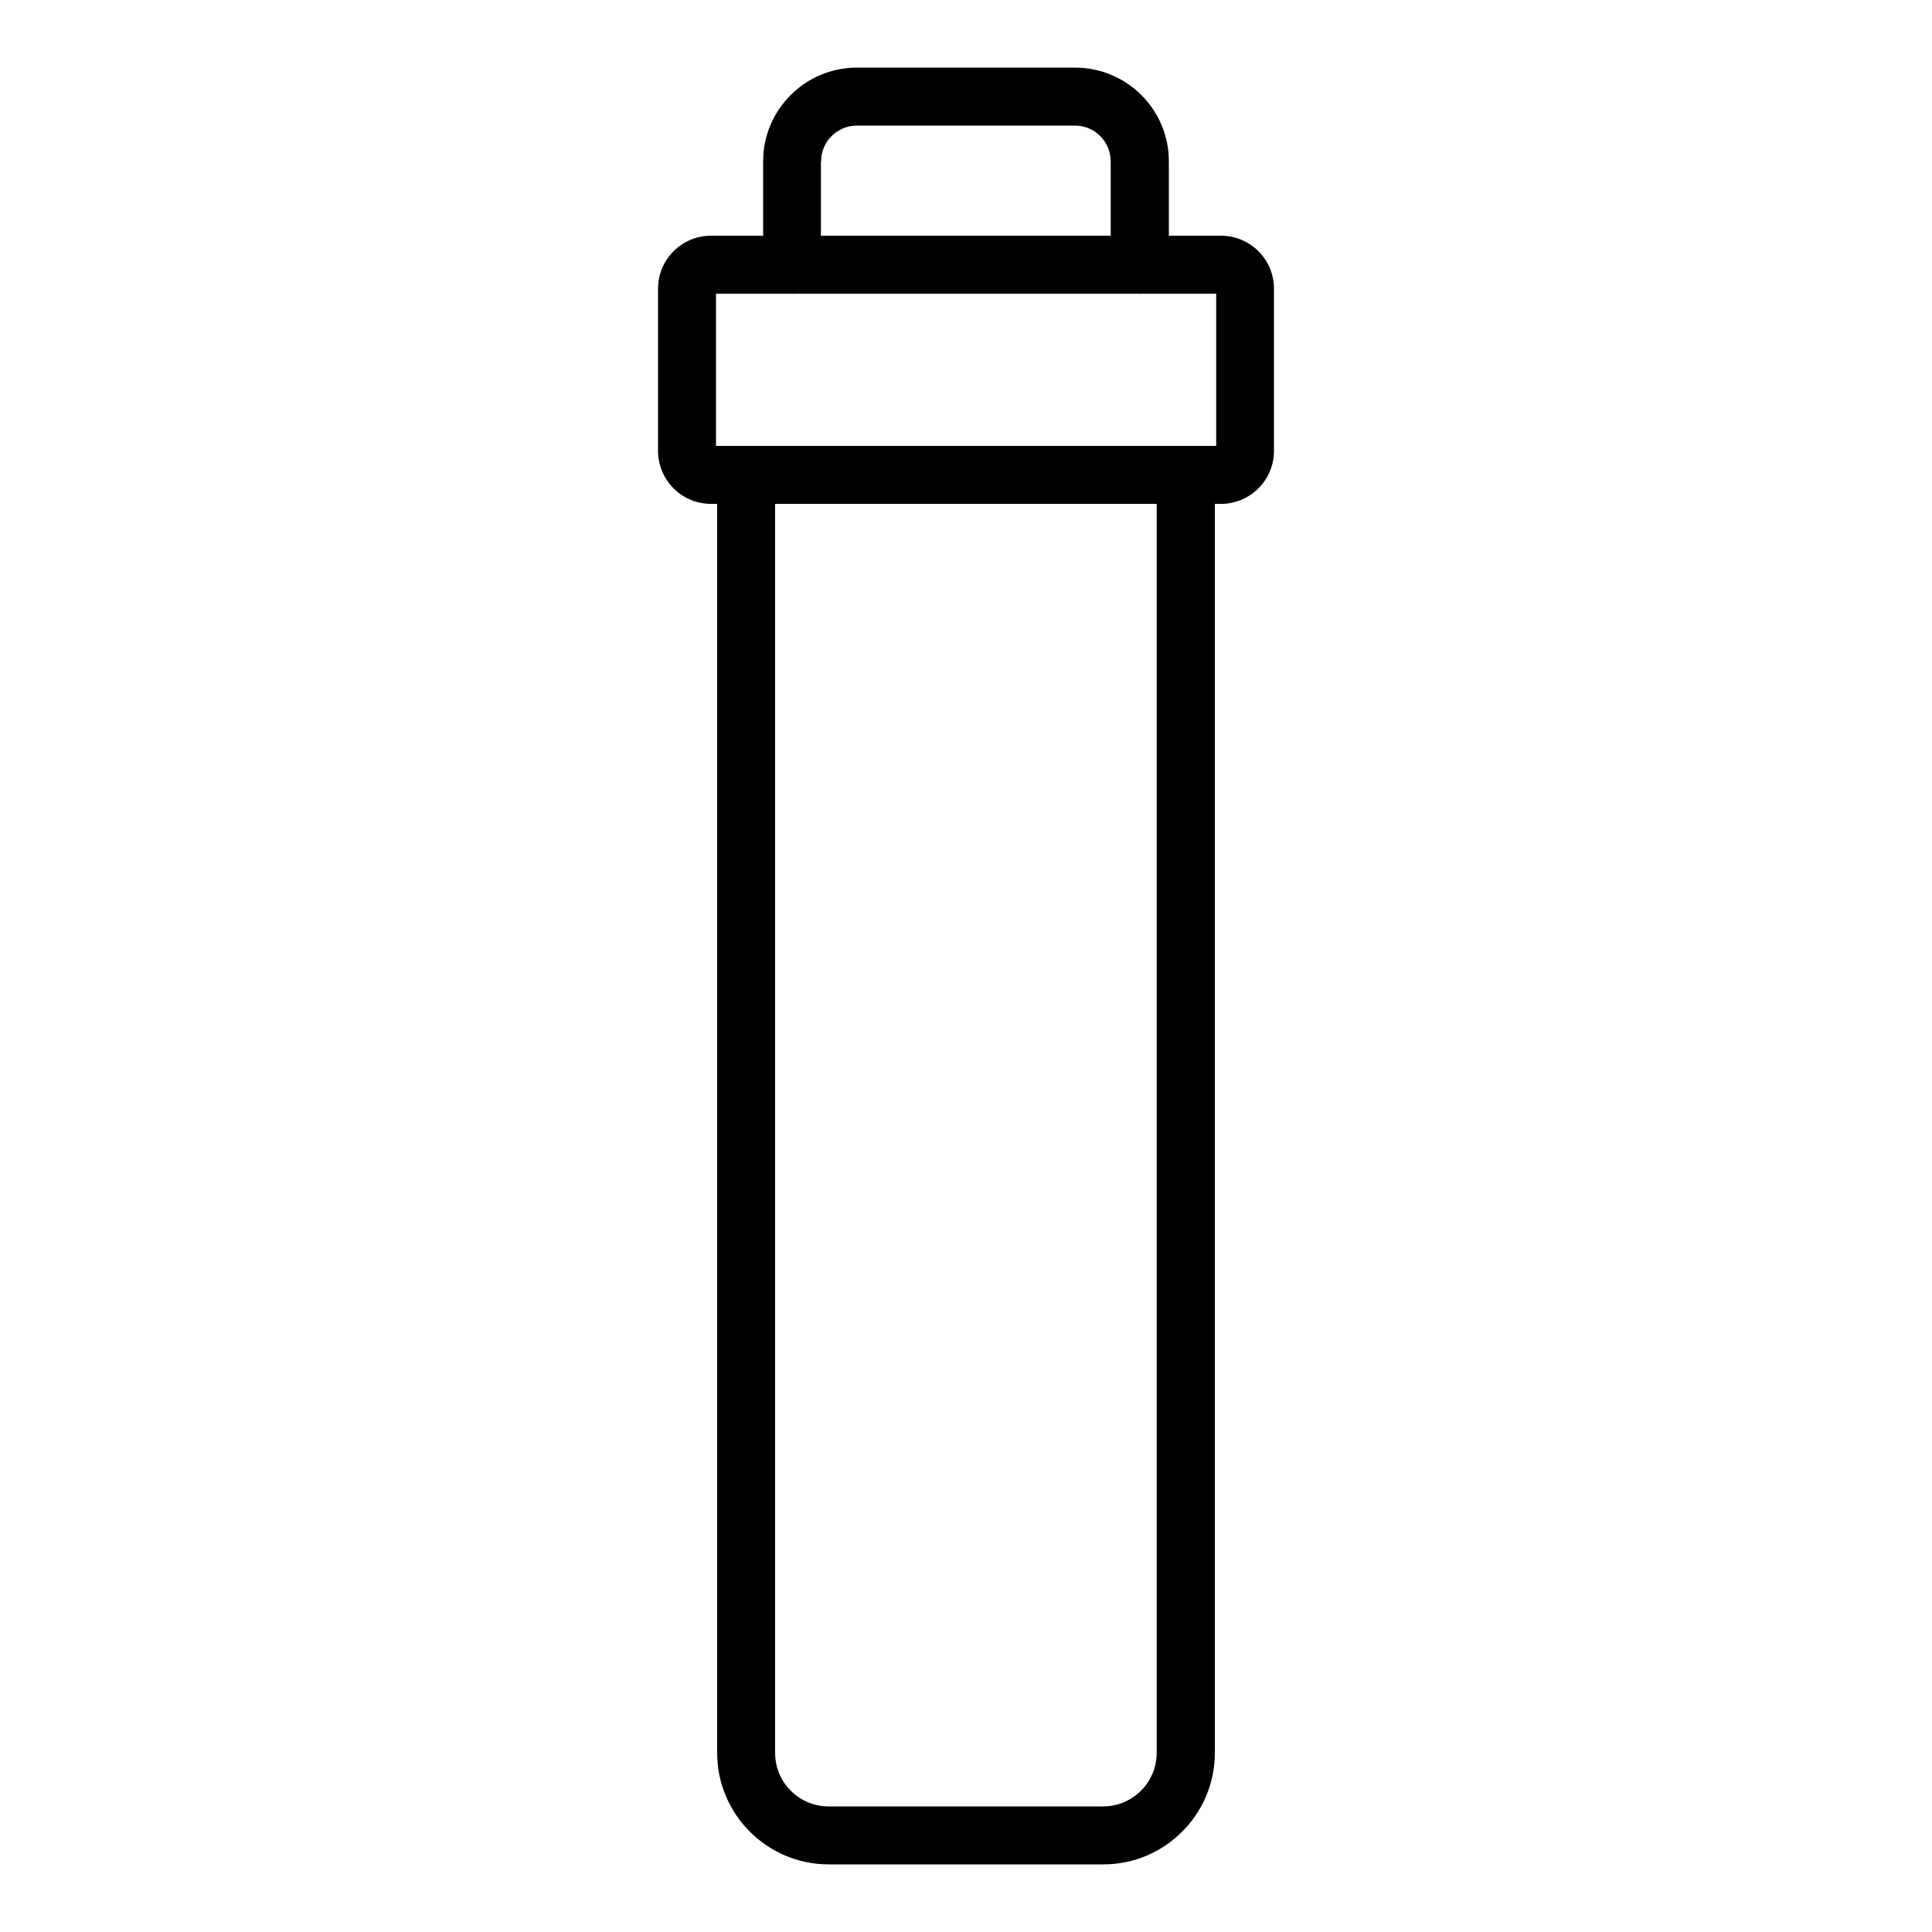
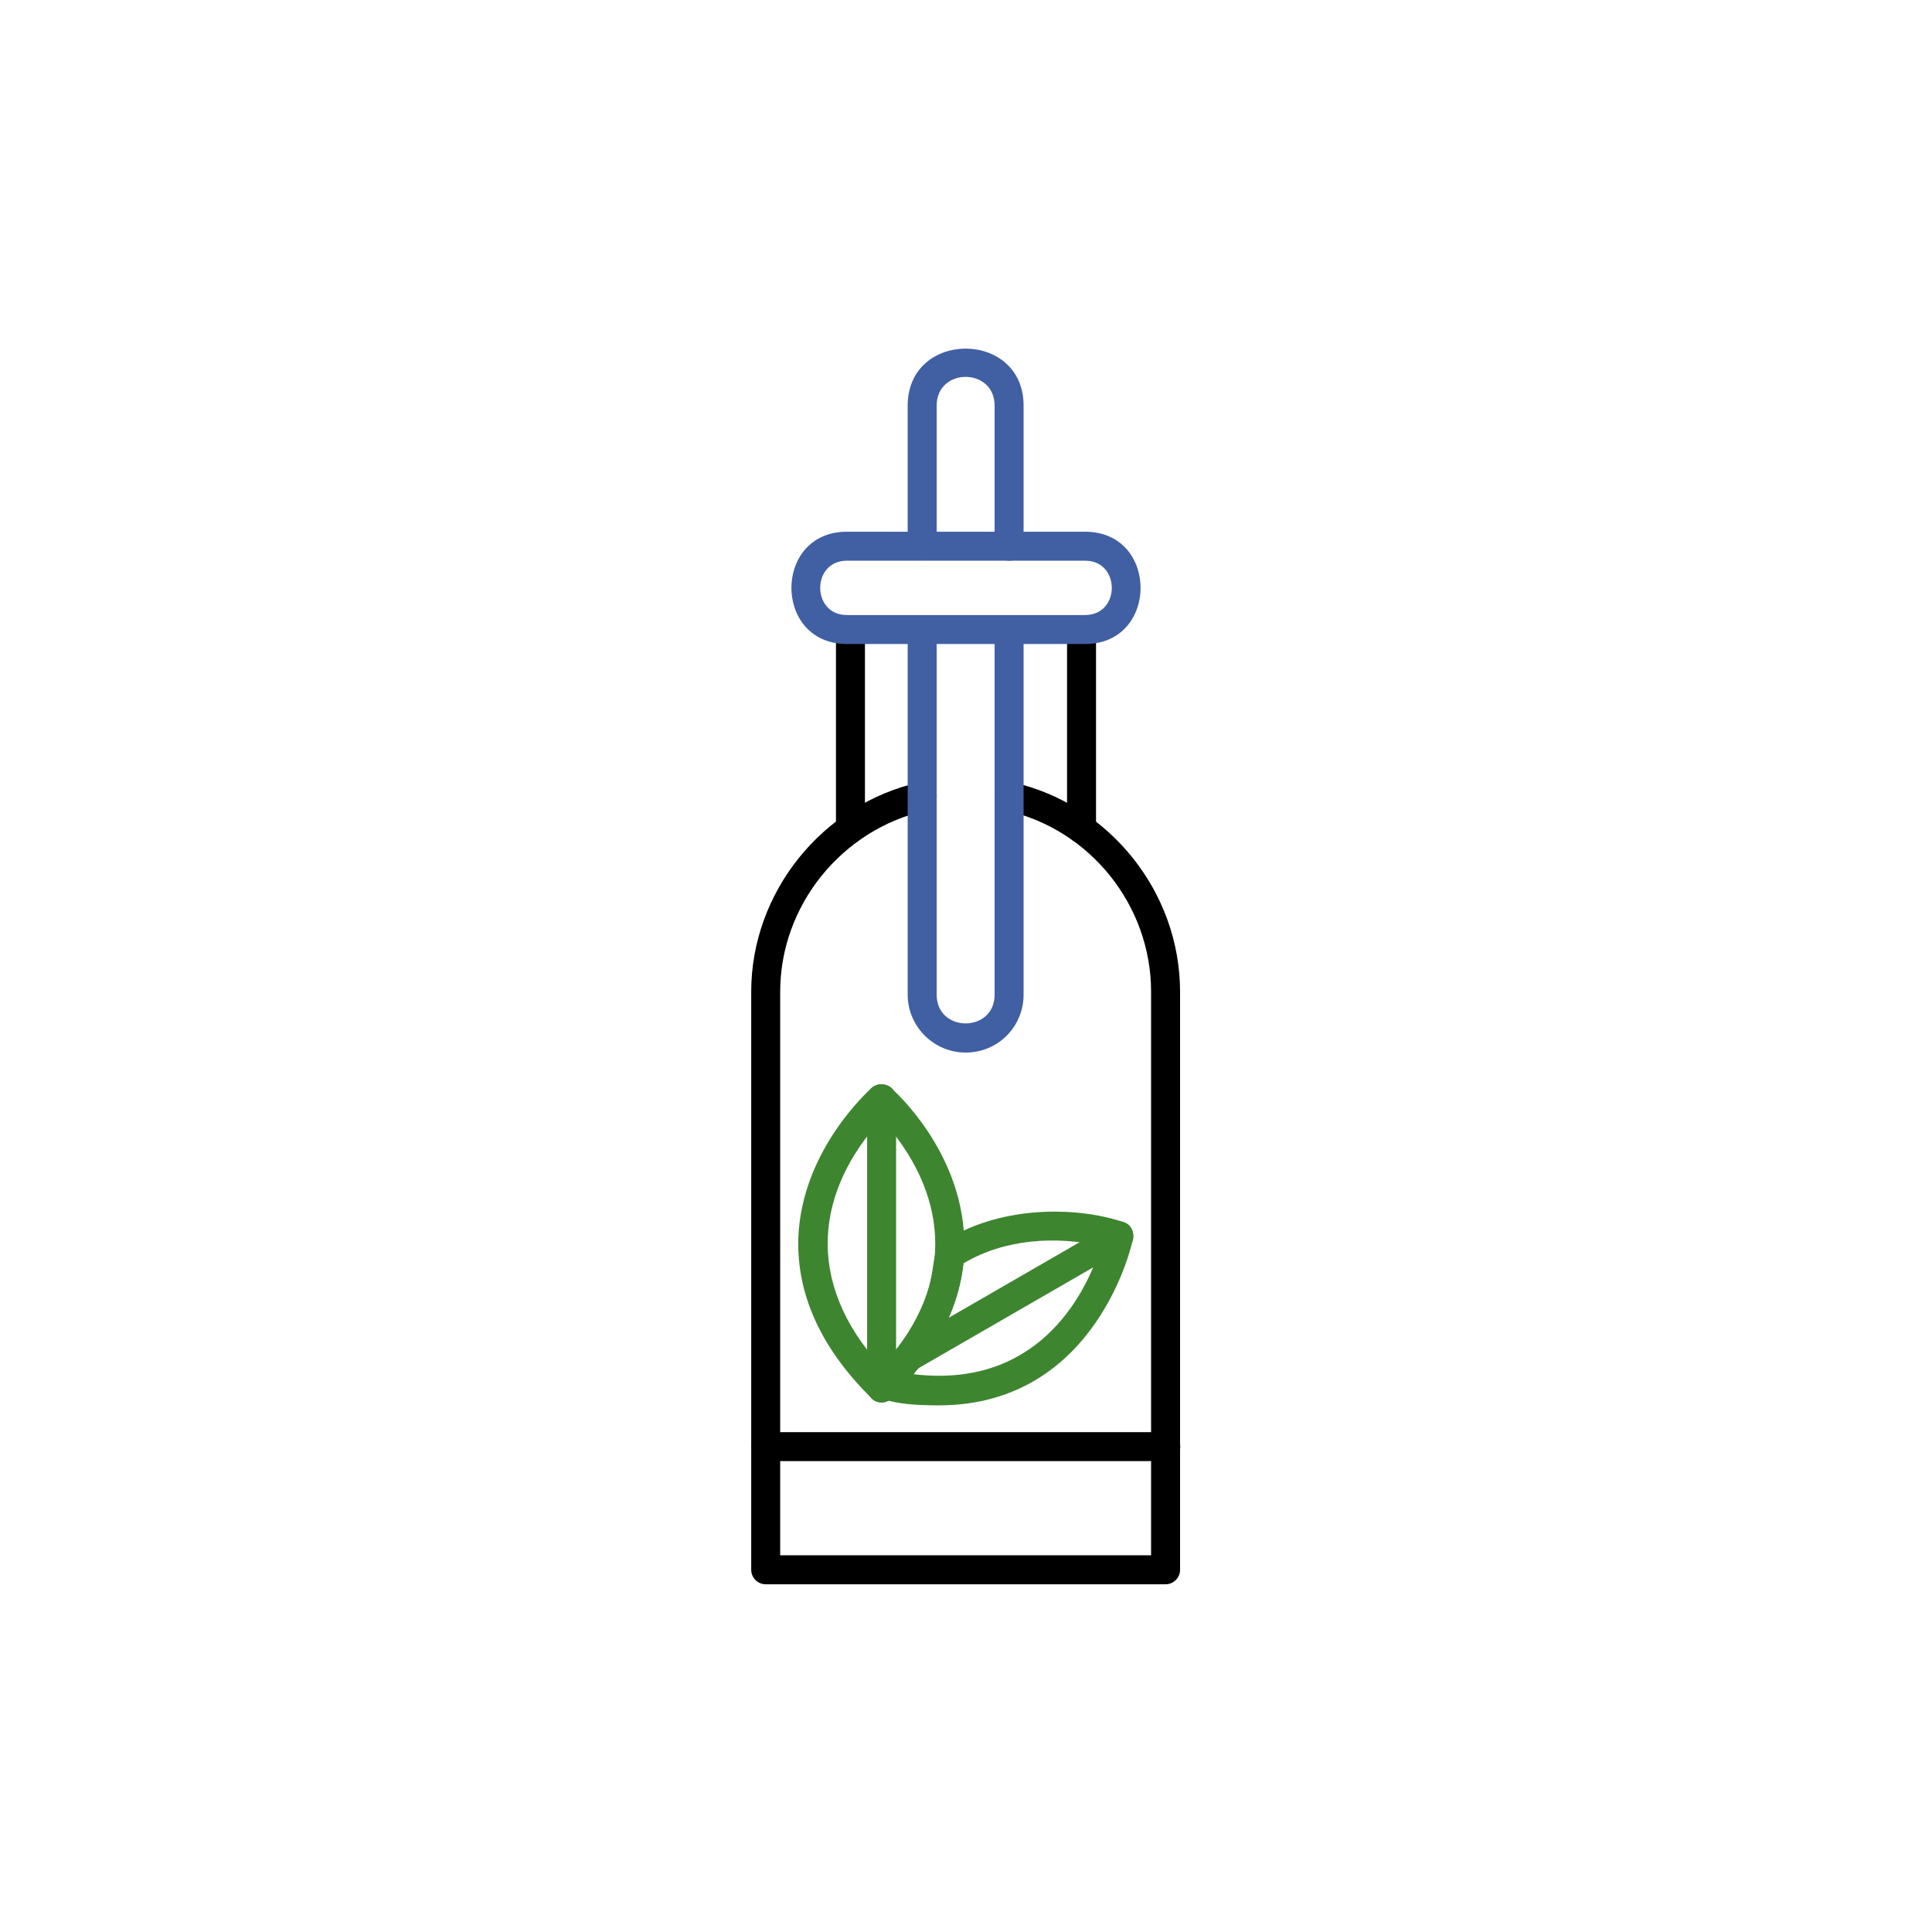
- <svg xmlns="http://www.w3.org/2000/svg" version="1.1" id="Layer_1" x="0px" y="0px" viewBox="0 0 100 100" style="enable-background:new 0 0 100 100;" xml:space="preserve">
-   <path d="M36.8,26.08h0.32v64.65c0,3.18,2.59,5.77,5.77,5.77h14.22c3.18,0,5.77-2.59,5.77-5.77V26.08h0.32  c1.51,0,2.74-1.23,2.74-2.74v-8.4c0-1.51-1.23-2.74-2.74-2.74h-2.7V8.35c0-2.68-2.18-4.85-4.85-4.85H44.35  c-2.68,0-4.85,2.18-4.85,4.85v3.85h-2.7c-1.51,0-2.74,1.23-2.74,2.74v8.4C34.06,24.85,35.29,26.08,36.8,26.08z M59.87,90.73  c0,1.52-1.24,2.77-2.77,2.77H42.89c-1.53,0-2.77-1.24-2.77-2.77V26.08h19.75V90.73z M42.5,8.35c0-1.02,0.83-1.85,1.85-1.85h11.29  c1.02,0,1.85,0.83,1.85,1.85v3.85h-15V8.35z M37.06,15.2h3.83c0.04,0,0.07,0.01,0.11,0.01s0.07-0.01,0.11-0.01h17.78  c0.04,0,0.07,0.01,0.11,0.01s0.07-0.01,0.11-0.01h3.84v7.88h-1.57H38.63h-1.57V15.2z" />
+ <svg xmlns="http://www.w3.org/2000/svg" xml:space="preserve" width="2.667in" height="2.667in" version="1.1" style="shape-rendering:geometricPrecision; text-rendering:geometricPrecision; image-rendering:optimizeQuality; fill-rule:evenodd; clip-rule:evenodd" viewBox="0 0 2667 2667">
+   <defs>
+     <style type="text/css">
+    
+     .fil1 {fill:#FEFEFE}
+     .fil0 {fill:#FFB500}
+    
+   </style>
+   </defs>
+   <g id="Layer_x0020_1">
+     <circle class="fil0" cx="1333" cy="1333" r="1333" id="id_111" style="fill: rgb(255, 255, 255);" />
+     <path class="fil1" d="M1609 2187l-552 0c-11,0 -20,-9 -20,-20l0 -798c0,-137 98,-259 232,-289 26,-6 34,33 9,39 -116,26 -201,131 -201,250l0 778 512 0 0 -778c0,-119 -84,-224 -200,-250 -26,-6 -17,-45 9,-39 134,30 231,152 231,289l0 798c0,11 -9,20 -20,20z" id="id_112" style="fill: rgb(0, 0, 0);" />
+     <path class="fil1" d="M1609 2017l-552 0c-26,0 -26,-40 0,-40l552 0c27,0 27,40 0,40z" id="id_113" style="fill: rgb(0, 0, 0);" />
+     <path class="fil1" d="M1174 1164c-11,0 -20,-9 -20,-20l0 -275c0,-26 40,-26 40,0l0 275c0,11 -9,20 -20,20zm319 0c-12,0 -20,-9 -20,-20l0 -275c0,-26 40,-26 40,0l0 275c0,11 -9,20 -20,20z" id="id_114" style="fill: rgb(0, 0, 0);" />
+     <path class="fil1" d="M1498 889l-329 0c-102,0 -102,-155 0,-155l329 0c102,0 102,155 0,155zm-329 -115c-49,0 -49,75 0,75l329 0c49,0 49,-75 0,-75l-329 0 0 0z" id="id_115" style="fill: rgb(65, 95, 163);" />
+     <path class="fil1" d="M1333 1453c-44,0 -80,-36 -80,-80l0 -504c0,-26 40,-26 40,0l0 504c0,53 80,53 80,0l0 -504c0,-26 40,-26 40,0l0 504c0,44 -35,80 -80,80zm60 -679c-11,0 -20,-9 -20,-20l0 -194c0,-53 -80,-53 -80,0l0 194c0,26 -40,26 -40,0l0 -194c0,-105 160,-105 160,0l0 194c0,11 -9,20 -20,20z" id="id_116" style="fill: rgb(65, 95, 163);" />
+     <path class="fil1" d="M1296 1940c-19,0 -87,0 -94,-23 -2,-7 0,-14 5,-20 104,-106 69,-165 93,-181 75,-51 182,-52 251,-29 10,3 15,13 13,23 0,2 -48,230 -268,230zm-35 -43c168,20 236,-104 259,-177 -62,-14 -133,-10 -190,24 -6,53 -29,104 -69,153z" id="id_117" style="fill: rgb(62, 133, 48);" />
+     <path class="fil1" d="M1254 1894c-21,0 -28,-27 -10,-37l291 -168c22,-13 42,21 20,34l-291 168c-4,2 -7,3 -10,3z" id="id_118" style="fill: rgb(62, 133, 48);" />
+     <path class="fil1" d="M1217 1936c-5,0 -11,-2 -14,-6 -70,-69 -103,-143 -101,-220 4,-122 98,-205 101,-208 8,-7 19,-7 27,0 4,3 97,86 101,208 3,77 -31,151 -100,220 -4,4 -9,6 -14,6zm0 -391c-89,97 -109,223 0,342 109,-119 88,-245 0,-342z" id="id_119" style="fill: rgb(62, 133, 48);" />
+     <path class="fil1" d="M1217 1936c-11,0 -20,-9 -20,-20l0 -399c0,-27 40,-27 40,0l0 399c0,11 -9,20 -20,20z" id="id_120" style="fill: rgb(62, 133, 48);" />
+   </g>
</svg>
